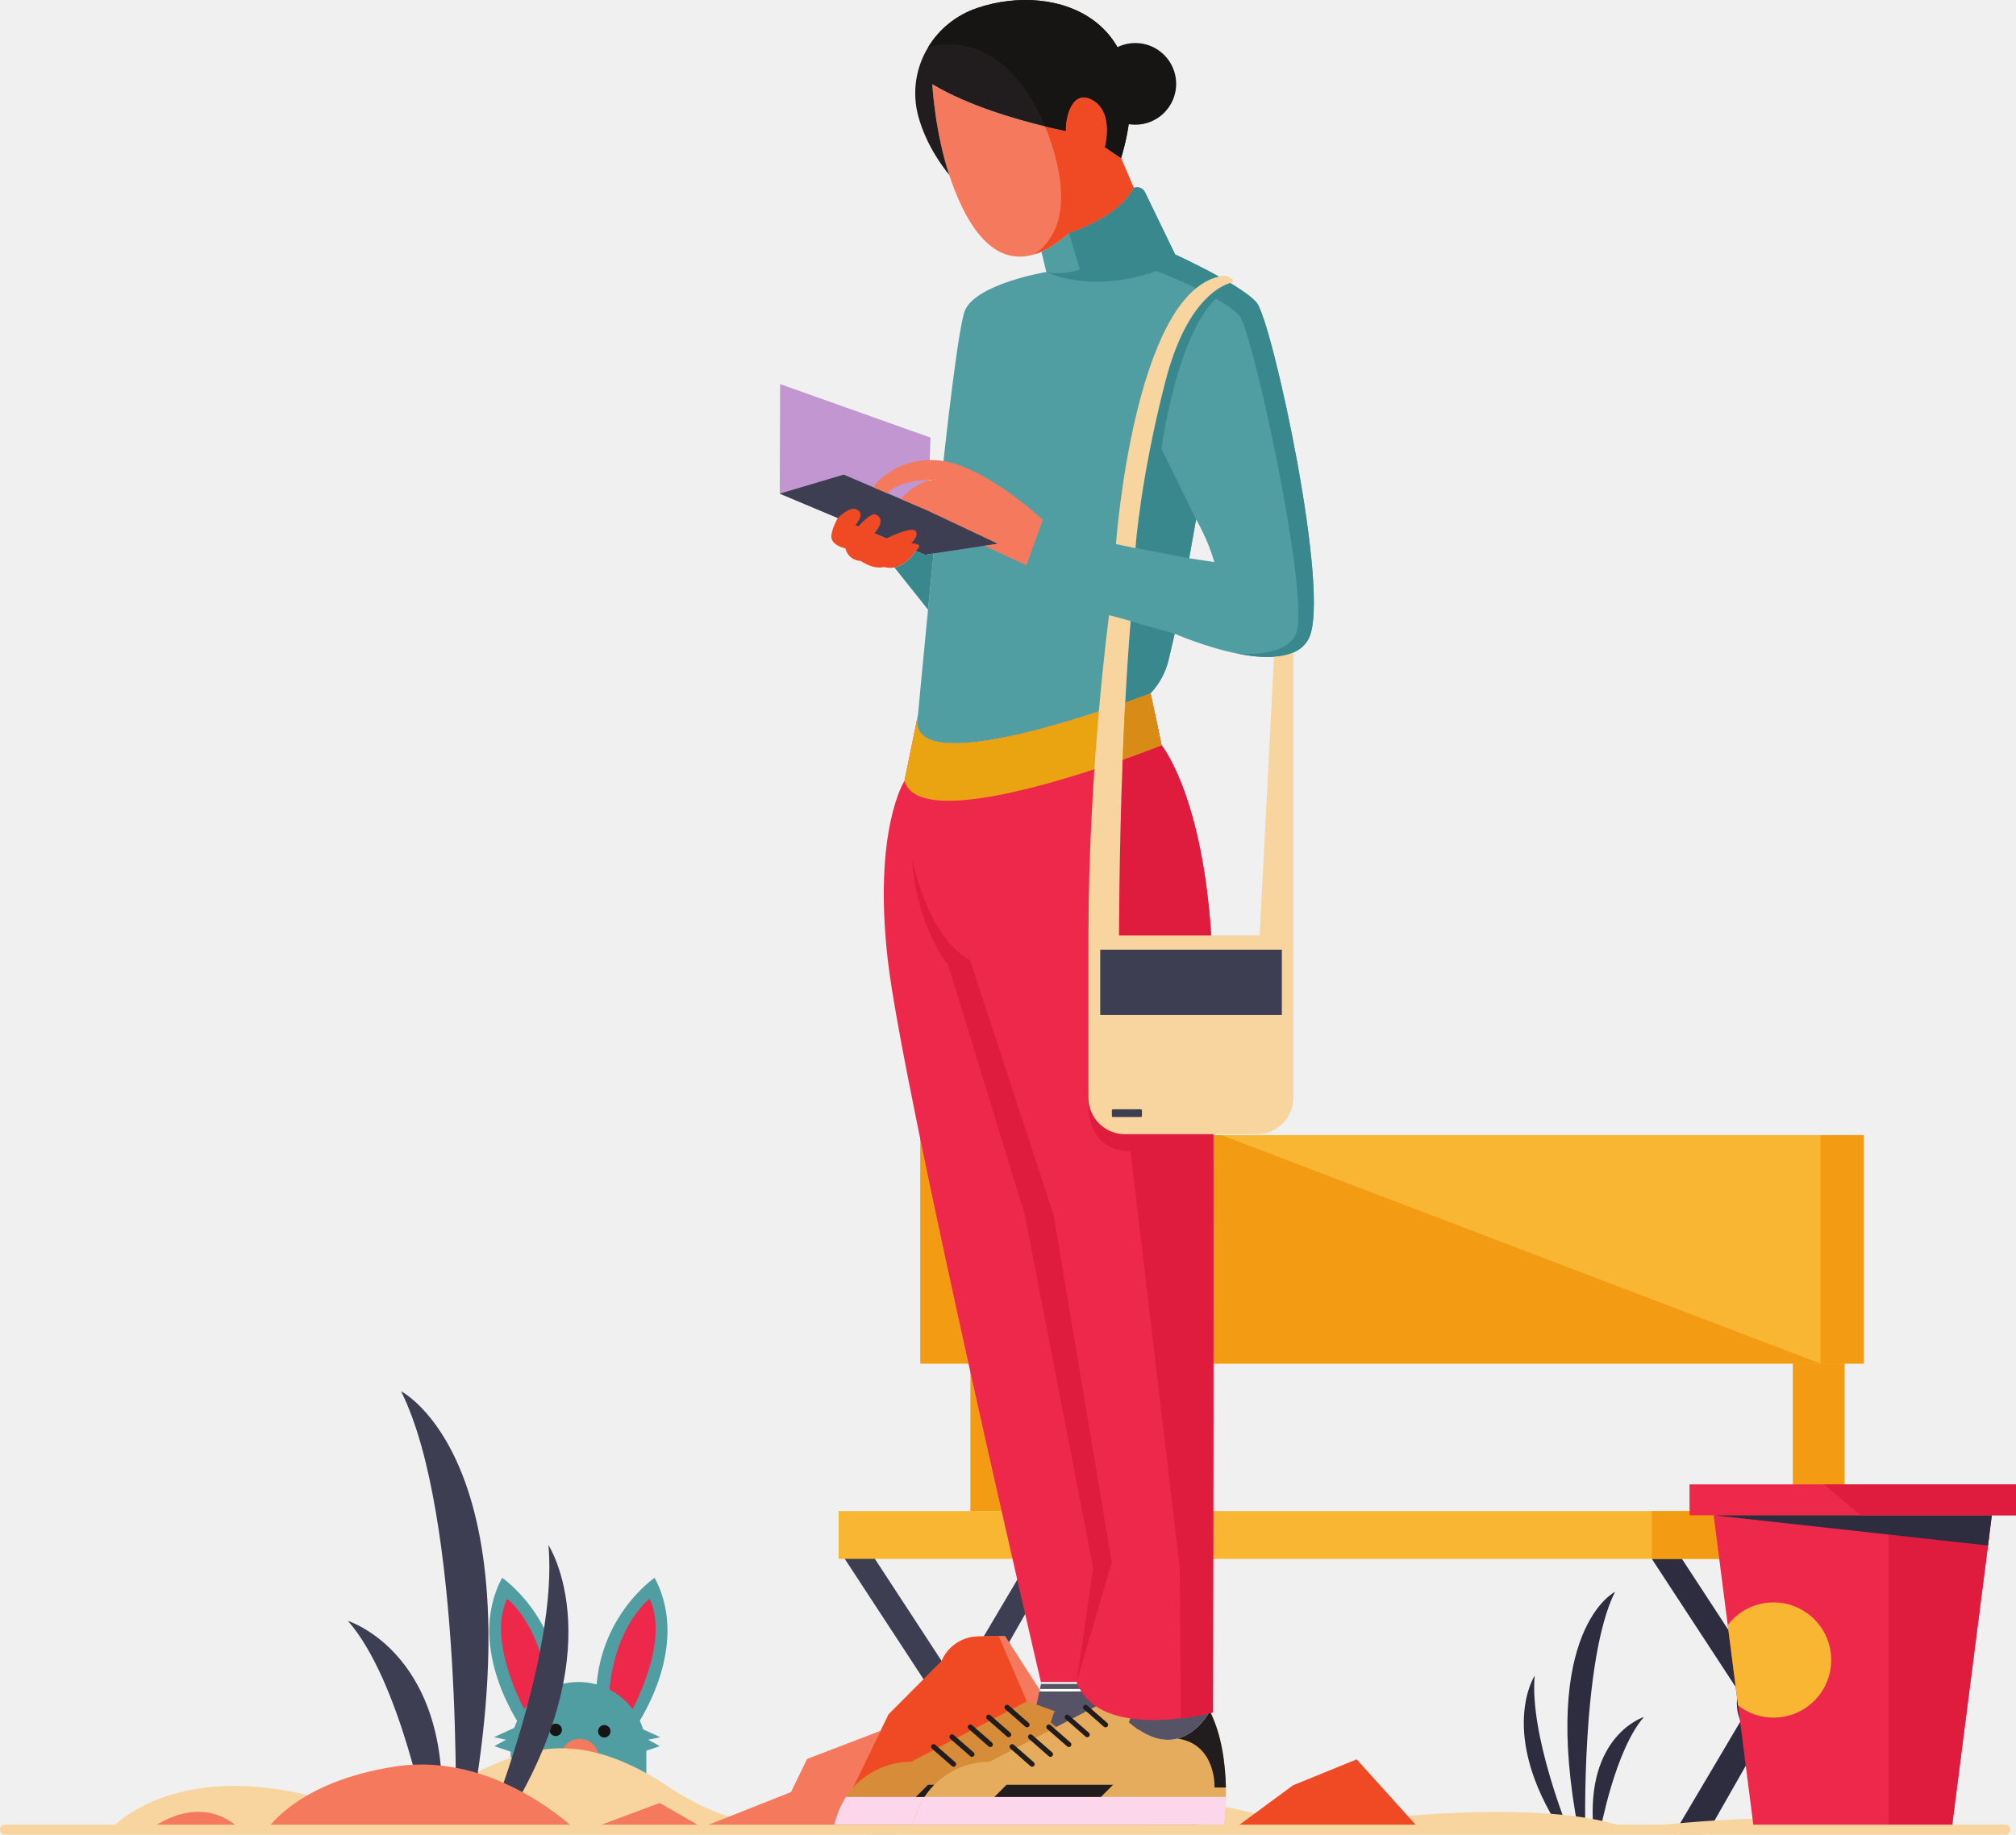
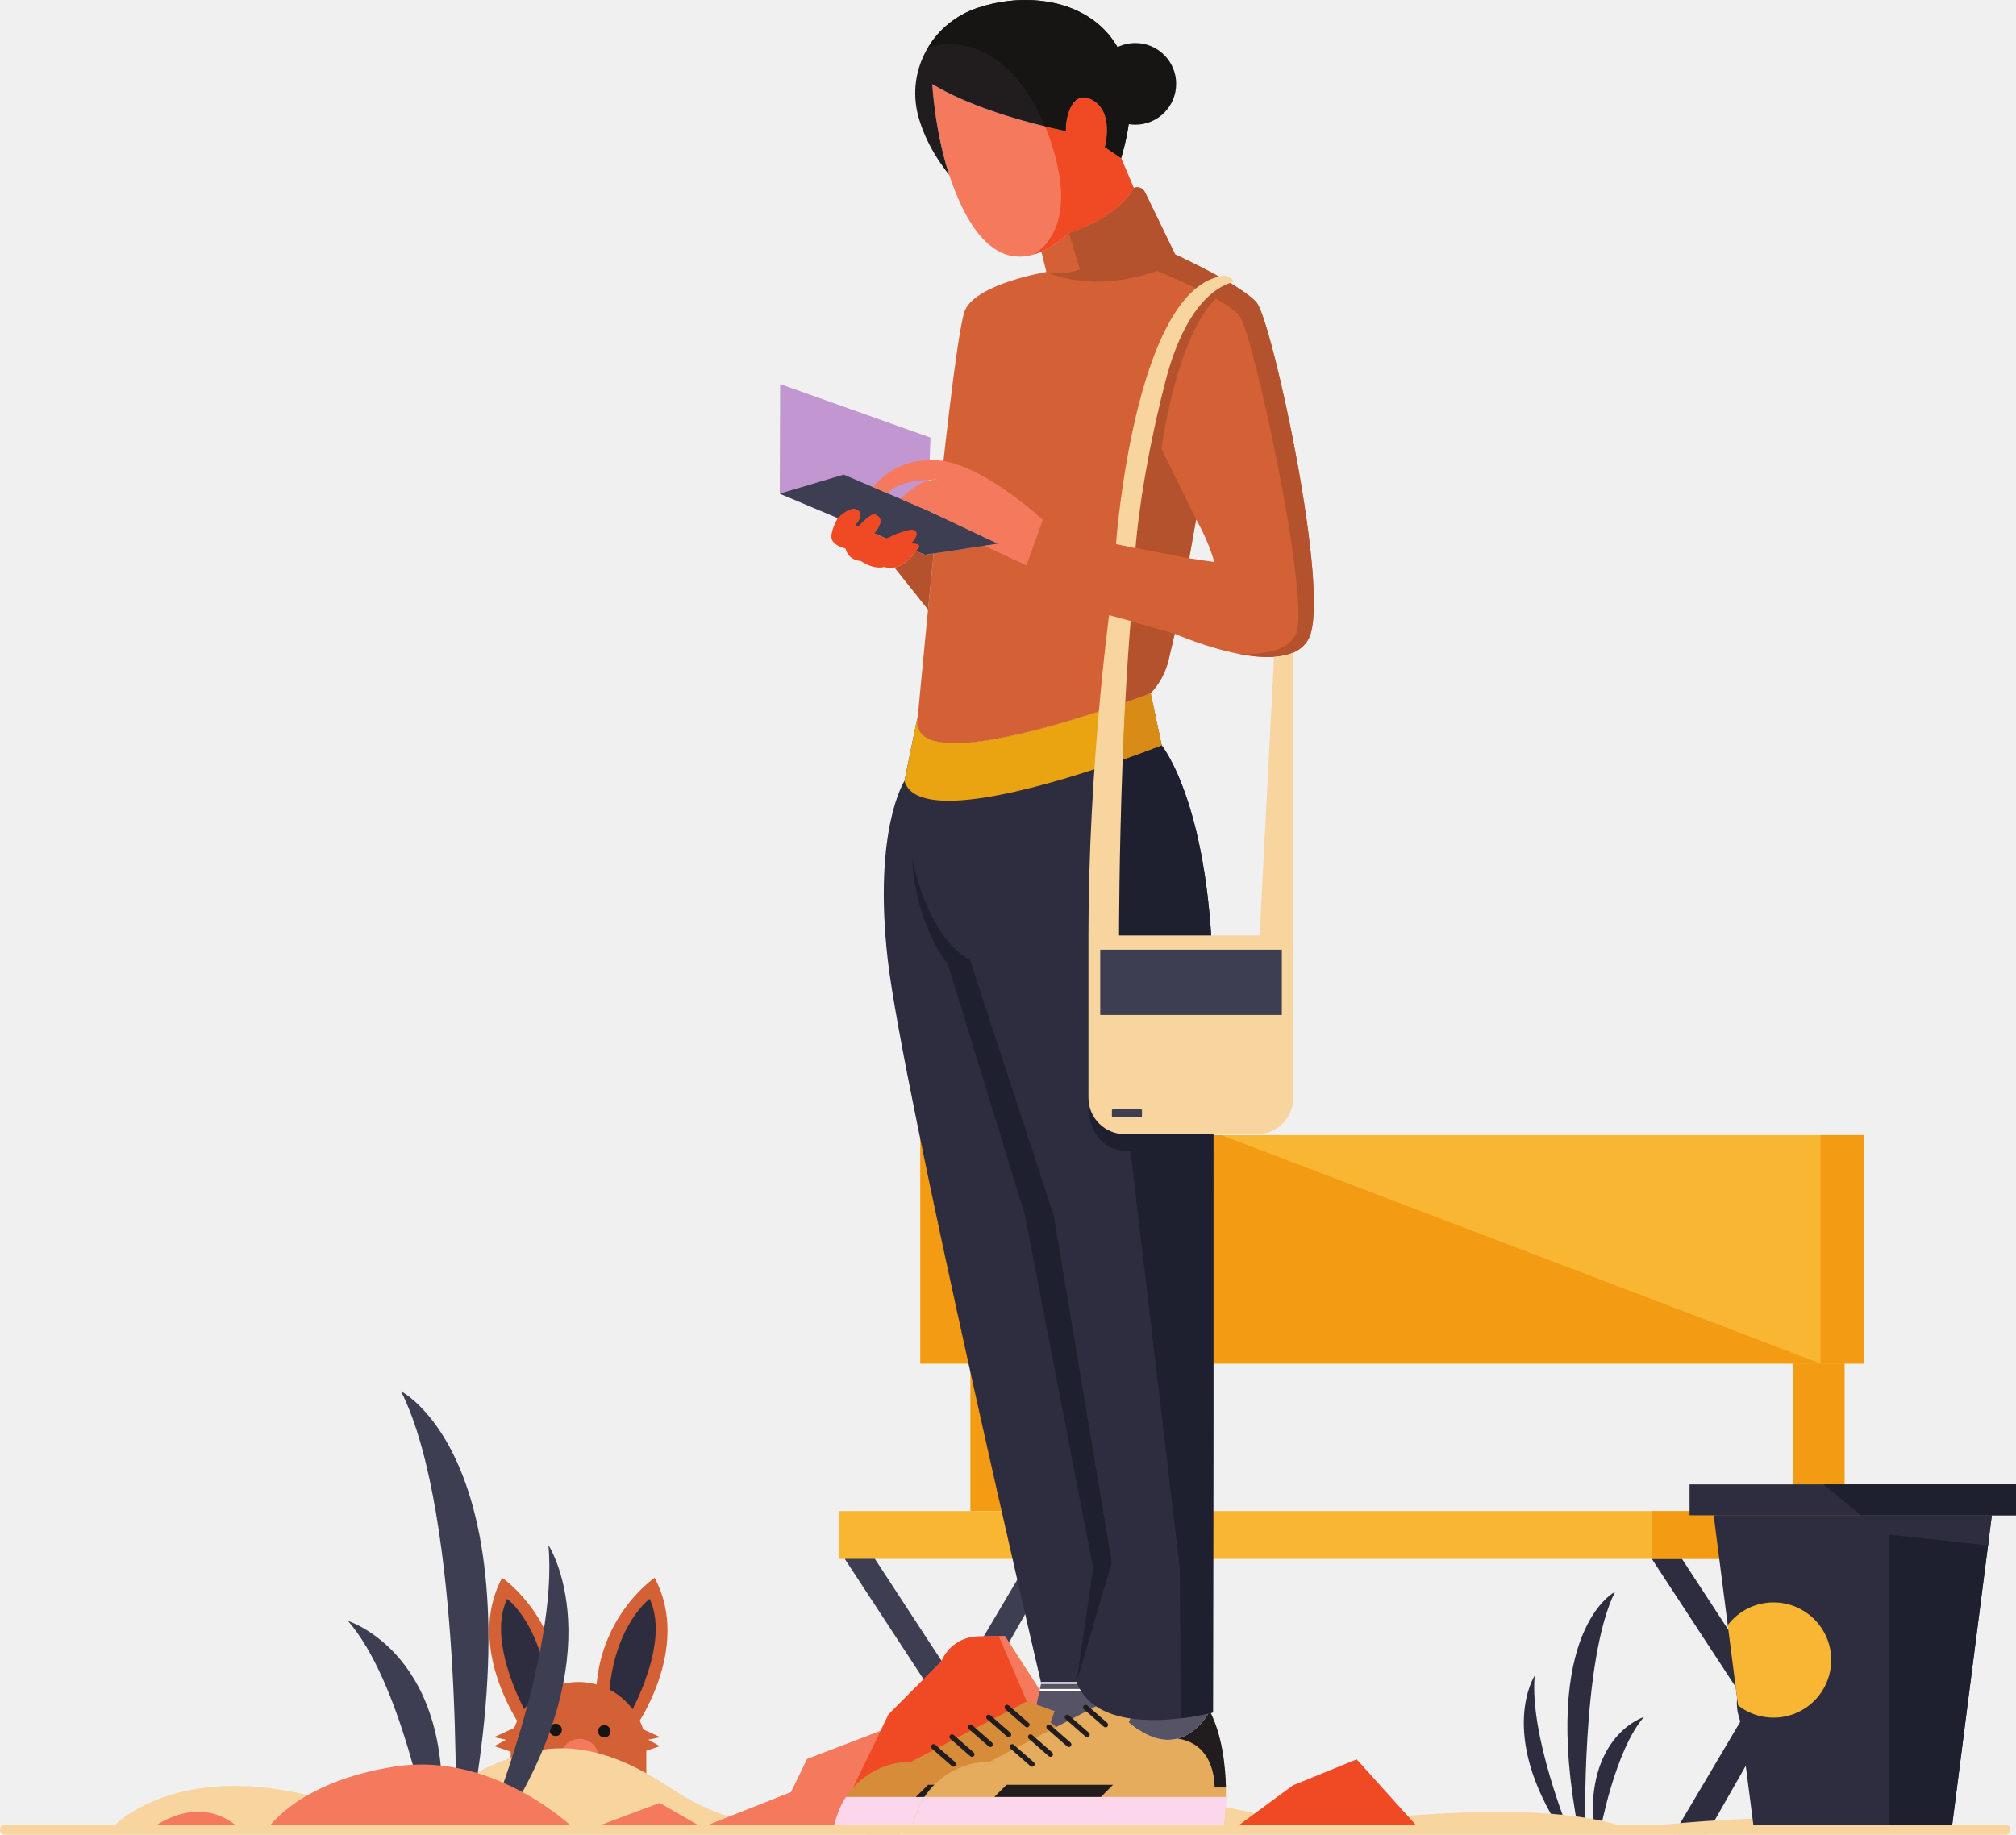
<svg xmlns="http://www.w3.org/2000/svg" viewBox="0 0 2582.627 2350.813" height="2350.813" width="2582.627" xml:space="preserve" id="svg2" version="1.1">
  <defs id="defs6" />
  <g transform="matrix(1.333333,0,0,-1.333333,0,2350.813)" id="g10">
    <g transform="scale(0.1)" id="g12">
-       <path id="path14" style="fill:#519ea2;fill-opacity:1;fill-rule:nonzero;stroke:none" d="m 6209.71,815.602 v -651.5 H 4906.19 v 651.5 c 0,146.199 48.44,281.198 129.59,389.998 58.69,78.6 135.03,143.7 222.92,188.9 89.49,46.5 191.48,72.8 299.25,72.8 179.94,0 342.88,-72.8 460.92,-190.8 117.71,-118.1 190.84,-281 190.84,-460.898" />
-       <path id="path16" style="fill:#519ea2;fill-opacity:1;fill-rule:nonzero;stroke:none" d="m 5024.83,1006.6 c 0,0 -567.49,774.5 -200.29,1462.1 0,0 600.87,-407.2 560.82,-1235.1 l -360.53,-227" />
-       <path id="path18" style="fill:#ee284b;fill-opacity:1;fill-rule:nonzero;stroke:none" d="m 5258.7,1394.5 c -87.89,-45.2 -164.23,-110.3 -222.92,-188.9 -104.57,205.9 -328.45,720.1 -162.62,1060.7 0,0 324.27,-241.2 385.54,-871.8" />
-       <path id="path20" style="fill:#519ea2;fill-opacity:1;fill-rule:nonzero;stroke:none" d="m 6089.31,1006.6 c 0,0 567.5,774.5 200.29,1462.1 0,0 -600.87,-407.2 -560.81,-1235.1 l 360.52,-227" />
-       <path id="path22" style="fill:#ee284b;fill-opacity:1;fill-rule:nonzero;stroke:none" d="m 5855.45,1394.5 c 87.88,-45.2 164.22,-110.3 222.92,-188.9 104.56,205.9 328.44,720.1 162.61,1060.7 0,0 -324.27,-241.2 -385.53,-871.8" />
+       <path id="path14" style="fill:#d36135;fill-opacity:1;fill-rule:nonzero;stroke:none" d="m 6209.71,815.602 v -651.5 H 4906.19 v 651.5 c 0,146.199 48.44,281.198 129.59,389.998 58.69,78.6 135.03,143.7 222.92,188.9 89.49,46.5 191.48,72.8 299.25,72.8 179.94,0 342.88,-72.8 460.92,-190.8 117.71,-118.1 190.84,-281 190.84,-460.898" />
+       <path id="path16" style="fill:#d36135;fill-opacity:1;fill-rule:nonzero;stroke:none" d="m 5024.83,1006.6 c 0,0 -567.49,774.5 -200.29,1462.1 0,0 600.87,-407.2 560.82,-1235.1 l -360.53,-227" />
+       <path id="path18" style="fill:#2e2d3f;fill-opacity:1;fill-rule:nonzero;stroke:none" d="m 5258.7,1394.5 c -87.89,-45.2 -164.23,-110.3 -222.92,-188.9 -104.57,205.9 -328.45,720.1 -162.62,1060.7 0,0 324.27,-241.2 385.54,-871.8" />
+       <path id="path20" style="fill:#d36135;fill-opacity:1;fill-rule:nonzero;stroke:none" d="m 6089.31,1006.6 c 0,0 567.5,774.5 200.29,1462.1 0,0 -600.87,-407.2 -560.81,-1235.1 l 360.52,-227" />
+       <path id="path22" style="fill:#2e2d3f;fill-opacity:1;fill-rule:nonzero;stroke:none" d="m 5855.45,1394.5 c 87.88,-45.2 164.22,-110.3 222.92,-188.9 104.56,205.9 328.44,720.1 162.61,1060.7 0,0 -324.27,-241.2 -385.53,-871.8" />
      <path id="path24" style="fill:#f57a5d;fill-opacity:1;fill-rule:nonzero;stroke:none" d="m 5752.01,738.301 c 0,-16.403 -2.25,-32.102 -6.42,-46.899 -122.2,23.399 -241.84,41.399 -358.92,54.899 4.17,97.5 84.04,174.801 182.51,174.801 101.04,0 182.83,-81.801 182.83,-182.801" />
      <path id="path26" style="fill:#171514;fill-opacity:1;fill-rule:nonzero;stroke:none" d="m 5865.69,993.602 c 0,-33 -26.76,-59.801 -59.78,-59.801 -33.01,0 -59.77,26.801 -59.77,59.801 0,32.998 26.76,59.798 59.77,59.798 33.02,0 59.78,-26.8 59.78,-59.798" />
      <path id="path28" style="fill:#171514;fill-opacity:1;fill-rule:nonzero;stroke:none" d="m 5398.7,1007.3 c 0,-32.999 -26.76,-59.698 -59.77,-59.698 -33.01,0 -59.77,26.699 -59.77,59.698 0,33 26.76,59.8 59.77,59.8 33.01,0 59.77,-26.8 59.77,-59.8" />
-       <path id="path30" style="fill:#519ea2;fill-opacity:1;fill-rule:nonzero;stroke:none" d="M 4995.31,1051.3 4745.63,937 l 116.05,-24.598 -112.53,-61.601 188.14,-63.301 58.02,263.8" />
-       <path id="path32" style="fill:#519ea2;fill-opacity:1;fill-rule:nonzero;stroke:none" d="M 6093.73,1051.3 6343.4,937 6227.36,912.402 6339.89,850.801 6151.75,787.5 l -58.02,263.8" />
+       <path id="path30" style="fill:#d36135;fill-opacity:1;fill-rule:nonzero;stroke:none" d="M 4995.31,1051.3 4745.63,937 l 116.05,-24.598 -112.53,-61.601 188.14,-63.301 58.02,263.8" />
+       <path id="path32" style="fill:#d36135;fill-opacity:1;fill-rule:nonzero;stroke:none" d="M 6093.73,1051.3 6343.4,937 6227.36,912.402 6339.89,850.801 6151.75,787.5 l -58.02,263.8" />
      <g transform="scale(1.09734)" id="g34">
        <path id="path36" style="fill:#2e2d3f;fill-opacity:1;fill-rule:nonzero;stroke:none" d="M 14462.8,2415.39 16038.4,7.657 H 16300 L 14645.4,2539.6 14462.8,2415.39" />
      </g>
      <g transform="scale(1.09853)" id="g38">
        <path id="path40" style="fill:#2e2d3f;fill-opacity:1;fill-rule:nonzero;stroke:none" d="M 16300,2412.78 14927.6,3.826 h -289.4 L 16137.8,2538.22 16300,2412.78" />
      </g>
      <path id="path42" style="fill:#3e3e52;fill-opacity:1;fill-rule:nonzero;stroke:none" d="M 8116.64,2650.5 9845.53,8.402 h 287.17 L 8316.99,2786.8 8116.64,2650.5" />
      <path id="path44" style="fill:#3e3e52;fill-opacity:1;fill-rule:nonzero;stroke:none" d="M 10152.1,2650.5 8644.49,4.203 h -317.9 L 9973.92,2788.3 10152.1,2650.5" />
      <g transform="scale(1.08729)" id="g46">
        <path id="path48" style="fill:#f39c13;fill-opacity:1;fill-rule:nonzero;stroke:none" d="M 16300,4163.66 V 2860.05 h -457.5 v 1581 l 457.5,-277.39" />
      </g>
      <path id="path50" style="fill:#f39c13;fill-opacity:1;fill-rule:nonzero;stroke:none" d="M 9821.03,4527.1 V 3109.7 h -497.41 v 1719 l 497.41,-301.6" />
      <path id="path52" style="fill:#2e2d3f;fill-opacity:1;fill-rule:nonzero;stroke:none" d="m 15231.3,24.102 c 0,0 -40.8,1661.098 286,2310.098 0,0 -726.2,-363 -349.5,-2305.501 l 63.5,-4.598" />
      <path id="path54" style="fill:#2e2d3f;fill-opacity:1;fill-rule:nonzero;stroke:none" d="m 15377.4,48.602 c 0,0 142.4,769.199 417.8,1082.498 0,0 -569.7,-175.698 -484.3,-1091.998 l 66.5,9.5" />
      <path id="path56" style="fill:#2e2d3f;fill-opacity:1;fill-rule:nonzero;stroke:none" d="m 15070.9,37.801 c 0,0 -378,923.902 -325.5,1490.799 0,0 -360.4,-549.397 255.5,-1494.299 l 70,3.5" />
      <g transform="scale(1.09853)" id="g58">
        <path id="path60" style="fill:#f8b633;fill-opacity:1;fill-rule:nonzero;stroke:none" d="M 16300,6119.74 V 4121.15 H 8049.83 V 6119.74 H 16300" />
      </g>
      <g transform="scale(1.09853)" id="g62">
        <path id="path64" style="fill:#f8b633;fill-opacity:1;fill-rule:nonzero;stroke:none" d="m 7334.75,2830.88 v -418.1 H 16300 v 418.1 H 7334.75" />
      </g>
      <g transform="scale(1.09853)" id="g66">
        <path id="path68" style="fill:#f39c13;fill-opacity:1;fill-rule:nonzero;stroke:none" d="m 14447.2,2830.88 v -418.1 H 16300 v 418.1 h -1852.8" />
      </g>
      <g transform="scale(1.09853)" id="g70">
        <path id="path72" style="fill:#f39c13;fill-opacity:1;fill-rule:nonzero;stroke:none" d="M 16300,6119.74 V 4121.15 h -377.5 v 1998.59 h 377.5" />
      </g>
      <g transform="scale(1.07309)" id="g74">
        <path id="path76" style="fill:#f39c13;fill-opacity:1;fill-rule:nonzero;stroke:none" d="M 16300,4218.86 H 8240.68 V 6264.83 H 10935.8 L 16300,4218.86" />
      </g>
      <g transform="scale(1.10133)" id="g78">
        <path id="path80" style="fill:#f8d49f;fill-opacity:1;fill-rule:nonzero;stroke:none" d="m 971.168,53.483 c 0,0 536.852,616.796 1827.582,262.679 1290.73,-354.117 1599.13,1062.258 3049.77,91.345 1450.65,-970.824 2649.99,536.897 5551.28,-342.674 0,0 1953.2,308.444 2809.9,-11.35 0,0 1484.9,194.126 2090.3,11.35 L 971.168,53.483" />
      </g>
      <path id="path82" style="fill:#f57a5d;fill-opacity:1;fill-rule:nonzero;stroke:none" d="m 1458.62,61 c 0,0 452.96,364.5 852.85,-10.598 L 1458.62,61" />
      <path id="path84" style="fill:#3e3e52;fill-opacity:1;fill-rule:nonzero;stroke:none" d="m 4377.78,23.199 c 0,0 74.94,3047.301 -524.54,4237.901 0,0 1332.17,-666 641.11,-4229.6 l -116.57,-8.301" />
      <path id="path86" style="fill:#3e3e52;fill-opacity:1;fill-rule:nonzero;stroke:none" d="m 4109.8,68.102 c 0,0 -261.29,1410.998 -766.46,1985.898 0,0 1045.18,-322.3 888.4,-2003.301 L 4109.8,68.102" />
      <path id="path88" style="fill:#3e3e52;fill-opacity:1;fill-rule:nonzero;stroke:none" d="m 4672.09,48.199 c 0,0 693.39,1694.901 597.09,2735.001 0,0 661.29,-1008 -468.69,-2741.399 l -128.4,6.398" />
      <path id="path90" style="fill:#f57a5d;fill-opacity:1;fill-rule:nonzero;stroke:none" d="M 5632.28,41 6337.96,304.902 6796.94,41 Z" />
      <path id="path92" style="fill:#f57a5d;fill-opacity:1;fill-rule:nonzero;stroke:none" d="m 2548.15,25.801 c 0,0 277.36,480 1248.13,629.398 C 4767.04,804.5 5540.46,36.402 5540.46,36.402 L 2548.15,25.801" />
      <path id="path94" style="fill:#f57a5d;fill-opacity:1;fill-rule:nonzero;stroke:none" d="m 11565.8,49.5 -778.5,813.102 -386.5,-109.403 -745.06,1157.301 -59.98,-1.3 -200.75,-4.4 C 9241.73,1901.4 9104.88,1808 9046,1666.4 v 0 l -508.07,-509.7 -76.57,-157.899 -706.88,-271 -154.73,-318.5 L 6634.99,27 8014.36,76.801 7995.55,38 11565.8,49.5" />
      <path id="path96" style="fill:#f04a25;fill-opacity:1;fill-rule:nonzero;stroke:none" d="M 11565.8,49.5 7995.55,38 8537.93,1156.7 9046,1666.4 v 0 c 58.88,141.6 195.73,235 349.01,238.4 l 200.75,4.4 495.84,-1155.598 309.2,-0.403 386.5,109.403 -84.3,-229 862.8,-584.102" />
      <g transform="scale(1.05988)" id="g98">
        <path id="path100" style="fill:#2e2d3f;fill-opacity:1;fill-rule:nonzero;stroke:none" d="m 16300,1192.59 c 0,-188.04 -124.4,-340.509 -277.7,-340.509 -153.4,0 -277.7,152.469 -277.7,340.509 0,187.95 124.3,340.42 277.7,340.42 153.3,0 277.7,-152.47 277.7,-340.42" />
      </g>
      <g transform="scale(1.1741)" id="g102">
-         <path id="path104" style="fill:#ee284b;fill-opacity:1;fill-rule:nonzero;stroke:none" d="m 16300,2614.25 -22.9,-178.44 -8.8,-68.98 -297.1,-2319.304 h -1619 l -129.4,1010.894 -84.3,657.27 -115.1,898.56 H 16300" />
+         <path id="path104" style="fill:#2e2d3f;fill-opacity:1;fill-rule:nonzero;stroke:none" d="m 16300,2614.25 -22.9,-178.44 -8.8,-68.98 -297.1,-2319.304 h -1619 l -129.4,1010.894 -84.3,657.27 -115.1,898.56 H 16300" />
      </g>
      <g transform="scale(1.17245)" id="g106">
-         <path id="path108" style="fill:#df1c3e;fill-opacity:1;fill-rule:nonzero;stroke:none" d="m 16300,2439.24 -8.8,-69.08 -297.6,-2322.567 h -516.3 V 2515.92 c 354.9,59.36 622.4,22.26 822.7,-76.68" />
+         <path id="path108" style="fill:#1e1f2f;fill-opacity:1;fill-rule:nonzero;stroke:none" d="m 16300,2439.24 -8.8,-69.08 -297.6,-2322.567 h -516.3 V 2515.92 c 354.9,59.36 622.4,22.26 822.7,-76.68" />
      </g>
      <g transform="scale(1.18833)" id="g110">
-         <path id="path112" style="fill:#ee284b;fill-opacity:1;fill-rule:nonzero;stroke:none" d="m 16300,2832.73 v -249.77 h -2639.5 v 249.77 H 16300" />
+         <path id="path112" style="fill:#2e2d3f;fill-opacity:1;fill-rule:nonzero;stroke:none" d="m 16300,2832.73 v -249.77 h -2639.5 v 249.77 H 16300" />
      </g>
      <g transform="scale(1.1741)" id="g114">
        <path id="path116" style="fill:#2e2d3f;fill-opacity:1;fill-rule:nonzero;stroke:none" d="m 16300,2614.25 -31.7,-247.42 -2244.9,247.42 H 16300" />
      </g>
      <g transform="scale(1.18833)" id="g118">
-         <path id="path120" style="fill:#df1c3e;fill-opacity:1;fill-rule:nonzero;stroke:none" d="m 16300,2832.73 v -249.77 h -1254.5 l -299.7,249.77 H 16300" />
+         <path id="path120" style="fill:#1e1f2f;fill-opacity:1;fill-rule:nonzero;stroke:none" d="m 16300,2832.73 v -249.77 h -1254.5 l -299.7,249.77 H 16300" />
      </g>
      <g transform="scale(1.07939)" id="g122">
        <path id="path124" style="fill:#f8b633;fill-opacity:1;fill-rule:nonzero;stroke:none" d="m 16300,1555.05 c 0,-283.31 -229.9,-512.98 -513.2,-512.98 -119.2,0 -228.9,40.58 -316,109.23 l -91.6,714.94 c 93.6,122.57 241.3,201.79 407.6,201.79 283.3,0 513.2,-229.67 513.2,-512.98" />
      </g>
      <path id="path126" style="fill:#f04a25;fill-opacity:1;fill-rule:nonzero;stroke:none" d="M 11827.3,35.402 12422.8,474.203 13034.9,724 13629.4,64.398 11827.3,35.402" />
      <g transform="scale(1.18499)" id="g128">
        <path id="path130" style="fill:#f8d49f;fill-opacity:1;fill-rule:nonzero;stroke:none" d="M 16259.4,0 H 40.602 C 18.177,0 0,18.144 0,40.593 v 0 C 0,63.038 18.177,81.182 40.602,81.182 H 16259.4 c 22.5,0 40.6,-18.144 40.6,-40.589 v 0 C 16300,18.144 16281.9,0 16259.4,0" />
      </g>
      <path id="path132" style="fill:#d68c39;fill-opacity:1;fill-rule:nonzero;stroke:none" d="m 8014.84,96.102 h 2994.06 c 0,0 14.4,108.199 15.9,266.3 0.2,28.899 0.2,59.496 -0.5,91.399 -5.1,220.5 -38.2,503.699 -154.5,733.099 0,0 -108.2,-210.498 -310.6,-263.4 h -0.3 c -121.9,-31.602 -277.5,-6.098 -464.3,156.4 l 37.4,107 -172.79,63.4 -89.1,32.8 -1117.47,-582.799 c -163.77,0 -317.98,-53.403 -443.32,-145.699 -70.98,-52.403 -132.67,-117.2 -181.63,-192.2 C 8090.24,305.199 8060.12,242 8039.07,174.203 l -24.23,-78.101" />
      <path id="path134" style="fill:#fcd7eb;fill-opacity:1;fill-rule:nonzero;stroke:none" d="m 8014.84,96 h 2994.06 c 0,0 14.4,108.203 15.9,266.402 H 8127.69 c -37.45,-57.3 -67.57,-120.504 -88.62,-188.3 L 8014.84,96" />
      <path id="path136" style="fill:#211c1d;fill-opacity:1;fill-rule:nonzero;stroke:none" d="m 10914.9,453.699 h 109.4 c -5.1,220.504 -38.2,503.801 -154.5,733.101 0,0 -108.2,-210.499 -310.6,-263.398 373.8,-52.8 355.7,-469.703 355.7,-469.703" />
      <path id="path138" style="fill:#211c1d;fill-opacity:1;fill-rule:nonzero;stroke:none" d="m 8799.39,362.402 h 1023.73 l 116.51,116.7 H 8916.16 l -116.77,-116.7" />
      <path id="path140" style="fill:#211c1d;fill-opacity:1;fill-rule:nonzero;stroke:none" d="m 9692.05,1242.1 192.04,-168 c 10.17,-8.9 11.2,-24.4 2.3,-34.5 h -0.01 c -8.9,-10.2 -24.35,-11.2 -34.53,-2.3 l -192.03,168 c -10.17,8.9 -11.2,24.3 -2.3,34.5 v 0 c 8.9,10.2 24.36,11.2 34.53,2.3" />
      <path id="path142" style="fill:#211c1d;fill-opacity:1;fill-rule:nonzero;stroke:none" d="m 9515.61,1147.6 192.04,-167.998 c 10.17,-8.903 11.2,-24.403 2.3,-34.602 v 0 c -8.9,-10.098 -24.36,-11.199 -34.53,-2.301 L 9483.38,1110.8 c -10.17,8.9 -11.2,24.3 -2.3,34.5 v 0 c 8.9,10.2 24.36,11.2 34.53,2.3" />
      <path id="path144" style="fill:#211c1d;fill-opacity:1;fill-rule:nonzero;stroke:none" d="M 9339.17,1053.1 9531.21,885 c 10.17,-8.898 11.2,-24.301 2.3,-34.5 v 0 c -8.9,-10.199 -24.36,-11.199 -34.53,-2.301 L 9306.94,1016.2 c -10.17,8.9 -11.2,24.4 -2.3,34.6 v 0 c 8.9,10.1 24.36,11.2 34.53,2.3" />
      <path id="path146" style="fill:#211c1d;fill-opacity:1;fill-rule:nonzero;stroke:none" d="m 9162.74,958.5 192.03,-168 c 10.18,-8.898 11.21,-24.398 2.3,-34.5 h -0.01 c -8.9,-10.199 -24.36,-11.199 -34.53,-2.301 l -192.02,168.004 c -10.18,8.899 -11.21,24.297 -2.31,34.496 h 0.01 c 8.9,10.203 24.36,11.203 34.53,2.301" />
      <path id="path148" style="fill:#211c1d;fill-opacity:1;fill-rule:nonzero;stroke:none" d="m 8986.3,864 192.03,-168 c 10.17,-8.898 11.21,-24.398 2.31,-34.598 v 0 c -8.9,-10.101 -24.36,-11.203 -34.53,-2.3 l -192.04,168.097 c -10.17,8.903 -11.2,24.301 -2.3,34.504 v 0 c 8.89,10.195 24.36,11.199 34.53,2.297" />
      <path id="path150" style="fill:#555365;fill-opacity:1;fill-rule:nonzero;stroke:none" d="m 10132,1186.9 -37.4,-107 c 186.8,-162.498 342.4,-188.002 464.3,-156.4 h 0.3 c 202.4,52.902 310.6,263.4 310.6,263.4 l 12.5,189 1.7,24.5 3.2,48.7 1.7,24.4 3.7,56.4 h -873.2 l -12.2,-56.4 -5.2,-24.4 -10.47,-48.7 -5.14,-24.5 -27.18,-125.6 172.79,-63.4" />
      <path id="path152" style="fill:#ffffff;fill-opacity:1;fill-rule:nonzero;stroke:none" d="m 10002,1449.1 h 885.2 l 1.7,24.4 h -881.7 l -5.2,-24.4" />
      <path id="path154" style="fill:#ffffff;fill-opacity:1;fill-rule:nonzero;stroke:none" d="m 9986.39,1375.9 h 895.91 l 1.7,24.5 h -892.47 l -5.14,-24.5" />
      <path id="path156" style="fill:#e6ac5e;fill-opacity:1;fill-rule:nonzero;stroke:none" d="m 8769.23,96.102 h 2994.07 c 0,0 14.4,108.199 15.9,266.3 0.2,28.899 0.2,59.496 -0.5,91.399 -5.2,220.5 -38.2,503.699 -154.5,733.099 0,0 -108.2,-210.498 -310.6,-263.4 h -0.3 c -121.9,-31.602 -277.6,-6.098 -464.3,156.4 l 37.4,107 -172.8,63.4 -89.1,32.8 -1117.48,-582.799 c -163.76,0 -317.97,-53.403 -443.31,-145.699 -70.99,-52.403 -132.67,-117.2 -181.63,-192.2 C 8844.63,305.199 8814.51,242 8793.46,174.203 l -24.23,-78.101" />
      <path id="path158" style="fill:#fcd7eb;fill-opacity:1;fill-rule:nonzero;stroke:none" d="m 8769.23,96 h 2994.07 c 0,0 14.4,108.203 15.9,266.402 H 8882.08 c -37.45,-57.3 -67.57,-120.504 -88.62,-188.3 L 8769.23,96" />
      <path id="path160" style="fill:#211c1d;fill-opacity:1;fill-rule:nonzero;stroke:none" d="m 11669.3,453.699 h 109.4 c -5.2,220.504 -38.2,503.801 -154.5,733.101 0,0 -108.2,-210.499 -310.6,-263.398 373.8,-52.8 355.7,-469.703 355.7,-469.703" />
      <path id="path162" style="fill:#211c1d;fill-opacity:1;fill-rule:nonzero;stroke:none" d="m 9553.78,362.402 h 1023.72 l 116.5,116.7 H 9670.55 l -116.77,-116.7" />
      <path id="path164" style="fill:#211c1d;fill-opacity:1;fill-rule:nonzero;stroke:none" d="m 10446.4,1242.1 192.1,-168 c 10.1,-8.9 11.2,-24.4 2.3,-34.5 v 0 c -8.9,-10.2 -24.4,-11.2 -34.6,-2.3 l -192,168 c -10.2,8.9 -11.2,24.3 -2.3,34.5 v 0 c 8.9,10.2 24.4,11.2 34.5,2.3" />
      <path id="path166" style="fill:#211c1d;fill-opacity:1;fill-rule:nonzero;stroke:none" d="m 10270,1147.6 192,-167.998 c 10.2,-8.903 11.2,-24.403 2.3,-34.602 v 0 c -8.9,-10.098 -24.3,-11.199 -34.5,-2.301 l -192,168.101 c -10.2,8.9 -11.2,24.3 -2.3,34.5 v 0 c 8.9,10.2 24.3,11.2 34.5,2.3" />
      <path id="path168" style="fill:#211c1d;fill-opacity:1;fill-rule:nonzero;stroke:none" d="m 10093.6,1053.1 192,-168.1 c 10.2,-8.898 11.2,-24.301 2.3,-34.5 v 0 c -8.9,-10.199 -24.4,-11.199 -34.5,-2.301 l -192.1,168.001 c -10.1,8.9 -11.2,24.4 -2.3,34.6 v 0 c 8.9,10.1 24.4,11.2 34.6,2.3" />
      <path id="path170" style="fill:#211c1d;fill-opacity:1;fill-rule:nonzero;stroke:none" d="m 9917.13,958.5 192.07,-168 c 10.1,-8.898 11.2,-24.398 2.3,-34.5 h -0.1 c -8.9,-10.199 -24.3,-11.199 -34.5,-2.301 l -192.01,168.004 c -10.17,8.899 -11.2,24.297 -2.3,34.496 h 0.01 c 8.9,10.203 24.36,11.203 34.53,2.301" />
      <path id="path172" style="fill:#211c1d;fill-opacity:1;fill-rule:nonzero;stroke:none" d="m 9740.69,864 192.03,-168 c 10.17,-8.898 11.2,-24.398 2.31,-34.598 v 0 c -8.9,-10.101 -24.37,-11.203 -34.54,-2.3 l -192.03,168.097 c -10.17,8.903 -11.21,24.301 -2.31,34.504 v 0 c 8.9,10.195 24.36,11.199 34.54,2.297" />
      <path id="path174" style="fill:#555365;fill-opacity:1;fill-rule:nonzero;stroke:none" d="m 10886.4,1186.9 -37.4,-107 c 186.7,-162.498 342.4,-188.002 464.3,-156.4 h 0.3 c 202.4,52.902 310.6,263.4 310.6,263.4 l 12.5,189 1.7,24.5 3.2,48.7 1.7,24.4 3.7,56.4 h -873.2 l -12.2,-56.4 -5.2,-24.4 -10.5,-48.7 -5.1,-24.5 -27.2,-125.6 172.8,-63.4" />
      <path id="path176" style="fill:#ffffff;fill-opacity:1;fill-rule:nonzero;stroke:none" d="m 10756.4,1449.1 h 885.2 l 1.7,24.4 h -881.7 l -5.2,-24.4" />
      <path id="path178" style="fill:#ffffff;fill-opacity:1;fill-rule:nonzero;stroke:none" d="m 10740.8,1375.9 h 895.9 l 1.7,24.5 h -892.5 l -5.1,-24.5" />
-       <path id="path180" style="fill:#ee284b;fill-opacity:1;fill-rule:nonzero;stroke:none" d="M 8528.95,8412.93 C 8669.96,7163 10000.9,1467 10000.9,1467 h 342.7 c 145.1,-382.4 660.9,-389.5 1000.7,-348.8 179.7,21.5 309.9,56.5 309.9,56.5 0,0 10,5222.1 0,6966.02 -10.3,1744.13 -494,2328.68 -494,2328.68 l -67.8,322.2 -37.5,177.2 c 0,0 -1246.19,-480.3 -1880.92,-480.3 -239.17,0 -391.43,68.1 -357.65,255.6 l -126.07,-617.4 c 0,0 -302.55,-463.63 -161.31,-1713.77" />
-       <path id="path182" style="fill:#df1c3e;fill-opacity:1;fill-rule:nonzero;stroke:none" d="m 10862.1,6567.7 473.1,-4006.2 9.1,-1443.3 c 179.7,21.5 309.9,56.5 309.9,56.5 0,0 10,5222.1 0,6966.02 -10.3,1744.13 -494,2328.68 -494,2328.68 l -67.8,322.2 -503.5,-459.5 -131.2,-3250.3 c 0,0 -58.3,-514.1 404.4,-514.1" />
+       <path id="path180" style="fill:#2e2d3f;fill-opacity:1;fill-rule:nonzero;stroke:none" d="M 8528.95,8412.93 C 8669.96,7163 10000.9,1467 10000.9,1467 h 342.7 c 145.1,-382.4 660.9,-389.5 1000.7,-348.8 179.7,21.5 309.9,56.5 309.9,56.5 0,0 10,5222.1 0,6966.02 -10.3,1744.13 -494,2328.68 -494,2328.68 l -67.8,322.2 -37.5,177.2 c 0,0 -1246.19,-480.3 -1880.92,-480.3 -239.17,0 -391.43,68.1 -357.65,255.6 l -126.07,-617.4 c 0,0 -302.55,-463.63 -161.31,-1713.77" />
+       <path id="path182" style="fill:#1e1f2f;fill-opacity:1;fill-rule:nonzero;stroke:none" d="m 10862.1,6567.7 473.1,-4006.2 9.1,-1443.3 c 179.7,21.5 309.9,56.5 309.9,56.5 0,0 10,5222.1 0,6966.02 -10.3,1744.13 -494,2328.68 -494,2328.68 l -67.8,322.2 -503.5,-459.5 -131.2,-3250.3 c 0,0 -58.3,-514.1 404.4,-514.1" />
      <g transform="scale(1.03205)" id="g184">
        <path id="path186" style="fill:#f57a5d;fill-opacity:1;fill-rule:nonzero;stroke:none" d="m 8679.38,16300 c 0,0 22.77,-436.9 157.26,-844.6 130.45,-395.7 374.52,-868.8 791.95,-740 21.59,6.6 43.89,14.9 66.46,24.9 79.45,35.1 164.82,91.5 256.38,173.3 0,0 452.57,134.8 603.37,420.1 l -118.1,277.3 -150.9,102 c 0,0 89.7,318 -110,436.2 -199.95,118.3 -261.19,-175.3 -252.86,-285.4 0,0 -75.38,14.2 -193.79,42.7 -257.33,62.2 -717.7,192.4 -1049.77,393.5" />
      </g>
      <g transform="scale(1.08166)" id="g188">
        <path id="path190" style="fill:#211c1d;fill-opacity:1;fill-rule:nonzero;stroke:none" d="m 8158.92,15259.4 c 68.57,-245.5 210.24,-437 272.48,-512.8 -128.32,389 -150.04,805.9 -150.04,805.9 316.83,-191.9 756.1,-316.2 1001.62,-375.5 112.98,-27.1 184.91,-40.7 184.91,-40.7 -7.95,105 50.48,385.2 241.29,272.3 190.55,-112.7 104.93,-416.2 104.93,-416.2 l 143.95,-97.3 c 368.44,1222.3 -564.87,1574.6 -1277.72,1333.8 -188.75,-63.8 -339.92,-189.8 -435.64,-348 -109.55,-180.4 -146.89,-402.6 -85.78,-621.5" />
      </g>
      <g transform="scale(1.0563)" id="g192">
        <path id="path194" style="fill:#171514;fill-opacity:1;fill-rule:nonzero;stroke:none" d="m 9955.07,15928.4 c 0,-205.3 166.33,-371.7 371.53,-371.7 205.3,0 371.7,166.4 371.7,371.7 0,205.2 -166.4,371.6 -371.7,371.6 -205.2,0 -371.53,-166.4 -371.53,-371.6" />
      </g>
-       <path id="path196" style="fill:#519ea2;fill-opacity:1;fill-rule:nonzero;stroke:none" d="m 11425.6,12265.9 66.3,374.3 c 0,0 114.6,-193.3 175.1,-410.5 z M 9174.01,10488.5 c 375.51,0 964.99,168.2 1383.79,305.5 94.7,30.9 180.7,60.5 253.4,85.9 149.8,52.7 243.8,88.9 243.8,88.9 85.7,90.8 145.4,202.9 173.8,324.4 l 57.8,247.9 c 0,0 300.6,-132.7 615.8,-193.8 115.8,-22.6 233.3,-35.3 338.8,-28.2 68.3,4.4 131.2,17.1 185.3,41.1 63.9,27.9 115.3,71.5 147.9,134.7 219.1,425.2 -353.5,3055.7 -500.8,3228.3 -38.7,45.5 -111.2,98.9 -196.9,153 -18.8,11.9 -37.9,23.7 -57.7,35.4 -25,15 -50.9,30.2 -76.9,44.8 -10,5.7 -20.3,11.3 -30.3,16.9 -208.1,115.6 -421.1,212.8 -421.1,212.8 l -289.3,597.7 c -19.6,40.2 -66.9,58.3 -108.2,41.4 -155.7,-294.5 -622.8,-433.5 -622.8,-433.5 -94.5,-84.5 -182.6,-142.7 -264.6,-179 l 47.5,-195.1 c 0,0 -656.53,-109.4 -778.68,-361.7 -59.49,-123.4 -169.15,-1054.6 -266.09,-1975.5 -10.53,-100.4 -21.05,-200.7 -31.09,-300.1 -2.2,-22.5 -4.65,-45.3 -6.85,-67.8 -19.34,-187.8 -37.46,-370.2 -54.11,-540 -56.78,-577.5 -96.44,-1010.1 -96.44,-1010.1 l -3.67,-18.3 c -33.78,-187.5 118.47,-255.6 357.64,-255.6" />
+       <path id="path196" style="fill:#d36135;fill-opacity:1;fill-rule:nonzero;stroke:none" d="m 11425.6,12265.9 66.3,374.3 c 0,0 114.6,-193.3 175.1,-410.5 z M 9174.01,10488.5 c 375.51,0 964.99,168.2 1383.79,305.5 94.7,30.9 180.7,60.5 253.4,85.9 149.8,52.7 243.8,88.9 243.8,88.9 85.7,90.8 145.4,202.9 173.8,324.4 l 57.8,247.9 c 0,0 300.6,-132.7 615.8,-193.8 115.8,-22.6 233.3,-35.3 338.8,-28.2 68.3,4.4 131.2,17.1 185.3,41.1 63.9,27.9 115.3,71.5 147.9,134.7 219.1,425.2 -353.5,3055.7 -500.8,3228.3 -38.7,45.5 -111.2,98.9 -196.9,153 -18.8,11.9 -37.9,23.7 -57.7,35.4 -25,15 -50.9,30.2 -76.9,44.8 -10,5.7 -20.3,11.3 -30.3,16.9 -208.1,115.6 -421.1,212.8 -421.1,212.8 l -289.3,597.7 c -19.6,40.2 -66.9,58.3 -108.2,41.4 -155.7,-294.5 -622.8,-433.5 -622.8,-433.5 -94.5,-84.5 -182.6,-142.7 -264.6,-179 l 47.5,-195.1 c 0,0 -656.53,-109.4 -778.68,-361.7 -59.49,-123.4 -169.15,-1054.6 -266.09,-1975.5 -10.53,-100.4 -21.05,-200.7 -31.09,-300.1 -2.2,-22.5 -4.65,-45.3 -6.85,-67.8 -19.34,-187.8 -37.46,-370.2 -54.11,-540 -56.78,-577.5 -96.44,-1010.1 -96.44,-1010.1 l -3.67,-18.3 c -33.78,-187.5 118.47,-255.6 357.64,-255.6" />
      <path id="path198" style="fill:#c296d1;fill-opacity:1;fill-rule:nonzero;stroke:none" d="m 7491.77,12887.2 557.15,-234.5 167.92,-70.8 27.91,-11.7 155.68,-65.6 114.81,-48.2 174.78,-73.7 109.42,-46 87.64,-37 83.47,12.7 50.67,7.6 436.71,66.1 130.96,19.8 -580.4,274.5 -92.78,43.8 24.48,701.8 -1444.5,514.1 -3.92,-1052.9" />
      <path id="path200" style="fill:#3e3e52;fill-opacity:1;fill-rule:nonzero;stroke:none" d="m 7491.77,12887.2 557.15,-234.5 167.92,-70.8 27.91,-11.7 155.68,-65.6 114.81,-48.2 174.78,-73.7 109.42,-46 87.64,-37 83.47,12.7 50.67,7.6 436.71,66.1 130.96,19.8 -580.4,274.5 -92.78,43.8 -263.39,112.6 -126.55,54.1 -136.36,58.2 -283.21,121.2 -614.43,-183.1" />
      <path id="path202" style="fill:#f57a5d;fill-opacity:1;fill-rule:nonzero;stroke:none" d="m 8967.86,13021.4 c 13.95,0.9 27.41,0.9 41.12,-0.8 0,0 -15.42,0.8 -41.12,0.8 z m -442.09,-130.5 c 108.69,116.3 345.16,130 441.35,130.5 -129.24,-9.8 -259.23,-127.8 -314.8,-184.6 l 263.39,-112.6 673.18,-318.3 -130.96,-19.8 403.91,-188 157.36,437.5 c 0,0 -581.58,546.8 -1023.44,573 -352.73,20.8 -543.68,-178.2 -606.35,-259.5 l 136.36,-58.2" />
      <path id="path204" style="fill:#eaa411;fill-opacity:1;fill-rule:nonzero;stroke:none" d="m 8967.86,13021.4 c 25.7,0 41.12,-0.8 41.12,-0.8 -13.71,1.7 -27.17,1.7 -41.12,0.8" />
      <path id="path206" style="fill:#f04a25;fill-opacity:1;fill-rule:nonzero;stroke:none" d="m 8123.34,12360.4 c 30.1,-120.2 147.36,-120.2 147.36,-120.2 135.36,-90.3 222.75,-57.3 222.75,-57.3 35.75,-10.5 69.28,-11.2 99.88,-5.1 104.28,20.1 177.72,116 206.11,158.9 0,0 44.8,38.9 29.63,55.5 -15.18,16.9 -74.67,16.9 -74.67,16.9 0,0 1.47,1.5 3.92,4 16.4,16.6 77.84,85.1 32.56,119.4 -40.15,30.9 -203.91,-41.8 -275.64,-76.1 l -114.81,48.2 c 97.43,116.8 57.77,158.6 13.95,182.1 -40.13,21.1 -136.34,-79.5 -169.63,-116.5 l -27.91,11.7 c 75.89,89.4 59.98,141.8 -0.73,158.2 -62.43,16.6 -167.19,-87.4 -167.19,-87.4 -22.04,-39.9 -53.37,-105.3 -60.96,-166 -11.99,-96.2 135.38,-126.3 135.38,-126.3" />
-       <path id="path208" style="fill:#39888e;fill-opacity:1;fill-rule:nonzero;stroke:none" d="m 8593.33,12177.8 323.13,-405.4 c 16.64,169.9 34.75,352.3 54.09,540 l -83.47,-12.7 -87.64,37 c -28.39,-42.9 -101.83,-138.8 -206.11,-158.9" />
+       <path id="path208" style="fill:#b3522d;fill-opacity:1;fill-rule:nonzero;stroke:none" d="m 8593.33,12177.8 323.13,-405.4 c 16.64,169.9 34.75,352.3 54.09,540 l -83.47,-12.7 -87.64,37 c -28.39,-42.9 -101.83,-138.8 -206.11,-158.9" />
      <path id="path210" style="fill:#eaa411;fill-opacity:1;fill-rule:nonzero;stroke:none" d="m 8690.26,10126.7 c 114.08,-400.96 1256.02,-81.8 1946.54,152.3 306,103.5 523.4,190.4 523.4,190.4 l -105.3,499.4 c 0,0 -170.8,-65.9 -418.1,-148.6 -420.8,-141.3 -1063.08,-331.7 -1462.82,-331.7 -239.17,0 -391.43,68.1 -357.65,255.6 l -126.07,-617.4" />
      <g transform="scale(1.03)" id="g212">
        <path id="path214" style="fill:#f04a25;fill-opacity:1;fill-rule:nonzero;stroke:none" d="m 9647.83,14744.7 c 21.63,6.7 43.97,15 66.58,25 79.61,35.2 165.15,91.7 256.9,173.7 0,0 453.49,135 604.59,420.9 l -118.4,277.9 -151.1,102.2 c 0,0 89.9,318.7 -110.2,437 -200.43,118.6 -261.78,-175.6 -253.44,-285.9 0,0 -75.53,14.3 -194.17,42.8 116.5,-284 311.31,-912.4 -100.76,-1193.6" />
      </g>
-       <path id="path216" style="fill:#df1c3e;fill-opacity:1;fill-rule:nonzero;stroke:none" d="m 9321.49,8402.39 802.71,-2452.79 557.5,-3333.6 -338.1,-1149 159.7,1093.2 -657.8,3400.5 -735.84,2397.09 c 0,0 -312.18,379.07 -345.62,1025.73 0,0 133.79,-747 557.45,-981.13" />
-       <path id="path218" style="fill:#39888e;fill-opacity:1;fill-rule:nonzero;stroke:none" d="m 10909.8,12365.8 515.8,-99.9 66.3,374.3 -332.4,677.8 c 0,0 185,1426.9 717.2,1558.1 -18.8,12 -37.9,23.8 -57.8,35.5 -125.5,-39.6 -432.7,-211 -622.5,-947.8 -235,-912.6 -283.7,-1557.1 -286.6,-1598" />
-       <path id="path220" style="fill:#39888e;fill-opacity:1;fill-rule:nonzero;stroke:none" d="m 10811.1,10879.9 c 149.8,52.7 243.8,88.9 243.8,88.9 85.7,90.8 145.4,202.9 173.8,324.3 l 57.8,248 -423.7,120 c -21.1,-253.7 -38,-518.5 -51.7,-781.2" />
-       <path id="path222" style="fill:#39888e;fill-opacity:1;fill-rule:nonzero;stroke:none" d="m 10053.8,15017.4 c 16.6,-8.3 428.3,-211 1061.6,9.8 0,0 666.6,-265.1 795.8,-434.3 129.3,-169.1 676.4,-2699 543.7,-3044 -67.6,-176 -320.7,-210.2 -552.5,-201.7 279.1,-54.1 569.1,-52.1 672,147.6 219,425.2 -353.5,3055.8 -500.9,3228.3 -38.7,45.6 -111.1,98.9 -196.8,153 -18.8,12 -37.9,23.8 -57.8,35.5 -24.9,15 -50.9,30.1 -76.8,44.8 -10.1,5.7 -20.3,11.3 -30.4,16.9 -208.1,115.6 -421,212.7 -421,212.7 l -289.4,597.8 c -19.5,40.2 -66.8,58.3 -108.2,41.4 -155.6,-294.5 -622.7,-433.5 -622.7,-433.5 l 105.5,-351.3 c 0,0 -161.1,-59 -322.1,-23" />
+       <path id="path216" style="fill:#1e1f2f;fill-opacity:1;fill-rule:nonzero;stroke:none" d="m 9321.49,8402.39 802.71,-2452.79 557.5,-3333.6 -338.1,-1149 159.7,1093.2 -657.8,3400.5 -735.84,2397.09 c 0,0 -312.18,379.07 -345.62,1025.73 0,0 133.79,-747 557.45,-981.13" />
+       <path id="path218" style="fill:#b3522d;fill-opacity:1;fill-rule:nonzero;stroke:none" d="m 10909.8,12365.8 515.8,-99.9 66.3,374.3 -332.4,677.8 c 0,0 185,1426.9 717.2,1558.1 -18.8,12 -37.9,23.8 -57.8,35.5 -125.5,-39.6 -432.7,-211 -622.5,-947.8 -235,-912.6 -283.7,-1557.1 -286.6,-1598" />
+       <path id="path220" style="fill:#b3522d;fill-opacity:1;fill-rule:nonzero;stroke:none" d="m 10811.1,10879.9 c 149.8,52.7 243.8,88.9 243.8,88.9 85.7,90.8 145.4,202.9 173.8,324.3 l 57.8,248 -423.7,120 c -21.1,-253.7 -38,-518.5 -51.7,-781.2" />
+       <path id="path222" style="fill:#b3522d;fill-opacity:1;fill-rule:nonzero;stroke:none" d="m 10053.8,15017.4 c 16.6,-8.3 428.3,-211 1061.6,9.8 0,0 666.6,-265.1 795.8,-434.3 129.3,-169.1 676.4,-2699 543.7,-3044 -67.6,-176 -320.7,-210.2 -552.5,-201.7 279.1,-54.1 569.1,-52.1 672,147.6 219,425.2 -353.5,3055.8 -500.9,3228.3 -38.7,45.6 -111.1,98.9 -196.8,153 -18.8,12 -37.9,23.8 -57.8,35.5 -24.9,15 -50.9,30.1 -76.8,44.8 -10.1,5.7 -20.3,11.3 -30.4,16.9 -208.1,115.6 -421,212.7 -421,212.7 l -289.4,597.8 c -19.5,40.2 -66.8,58.3 -108.2,41.4 -155.6,-294.5 -622.7,-433.5 -622.7,-433.5 l 105.5,-351.3 c 0,0 -161.1,-59 -322.1,-23" />
      <path id="path224" style="fill:#f8d49f;fill-opacity:1;fill-rule:nonzero;stroke:none" d="m 10557.8,10794 c 49.2,562.3 98.2,925.6 98.2,925.6 l 207.1,-55.8 c 0,-1 -0.3,-1.7 -0.3,-2.7 -21,-253.6 -37.9,-518.5 -51.6,-781.2 -1.3,-21.7 -2.5,-43.5 -3.5,-65.1 -8.3,-163.7 -15.4,-326 -21.3,-484.2 -35,-918.17 -34.7,-1688.28 -34.7,-1689.75 h 1350.5 l 139,2678.25 c 68.3,4.4 131.2,17.1 185.3,41.1 V 7081.8 c 0,-193.4 -156.9,-350.1 -350.3,-350.1 H 10808 c -193.4,0 -350.3,156.7 -350.3,350.1 v 1559.05 c 0,808.3 50.2,1583.05 100.1,2153.15" />
      <path id="path226" style="fill:#f8d49f;fill-opacity:1;fill-rule:nonzero;stroke:none" d="m 11832.6,14915.8 c -4.4,-1.2 -8.8,-2.5 -13.7,-4.2 -125.5,-39.6 -432.7,-211 -622.5,-947.8 -235,-912.6 -283.7,-1557.1 -286.6,-1598 -0.3,-1.5 -0.3,-2.2 -0.3,-2.2 l -187.5,38.7 c 0,0 0.3,0.5 0.3,1.7 5.4,73.2 184.3,2383.3 989.4,2569.3 11.5,2.7 23.3,5.1 35.3,6.9 9.5,1.4 19.3,1.4 28.9,0 0.2,-0.3 0.2,-0.3 0.2,0 14.2,-2.5 28.1,-7.9 40.4,-16.2 l 21.8,-14.9 c 13,-9.1 9.8,-29.2 -5.7,-33.3" />
      <path id="path228" style="fill:#3e3e52;fill-opacity:1;fill-rule:nonzero;stroke:none" d="m 10571,7877.22 h 1745 v 627.7 h -1745 v -627.7" />
      <path id="path230" style="fill:#3e3e52;fill-opacity:1;fill-rule:nonzero;stroke:none" d="m 10693.4,6896.5 h 267.8 c 5.8,0 10.6,4.7 10.6,10.5 v 53.4 c 0,5.8 -4.8,10.5 -10.6,10.5 h -267.8 c -5.8,0 -10.5,-4.7 -10.5,-10.5 V 6907 c 0,-5.8 4.7,-10.5 10.5,-10.5" />
      <path id="path232" style="fill:#d98b17;fill-opacity:1;fill-rule:nonzero;stroke:none" d="m 10786.4,10330.6 c 224.7,79.3 373.8,138.8 373.8,138.8 l -105.3,499.4 c 0,0 -94.2,-36.2 -243.8,-88.9 -1.2,-21.8 -2.4,-43.5 -3.4,-65.1 -8.3,-163.7 -15.4,-326 -21.3,-484.2" />
      <g transform="scale(1.08166)" id="g234">
        <path id="path236" style="fill:#171514;fill-opacity:1;fill-rule:nonzero;stroke:none" d="m 8244.7,15880.9 c 716.93,186 1038.28,-703.9 1038.28,-703.9 112.98,-27.1 184.91,-40.7 184.91,-40.7 -7.95,105 50.48,385.2 241.29,272.3 190.55,-112.7 104.93,-416.2 104.93,-416.2 l 143.95,-97.3 c 368.44,1222.3 -564.87,1574.6 -1277.72,1333.8 -188.75,-63.8 -339.92,-189.8 -435.64,-348" />
      </g>
    </g>
  </g>
</svg>
